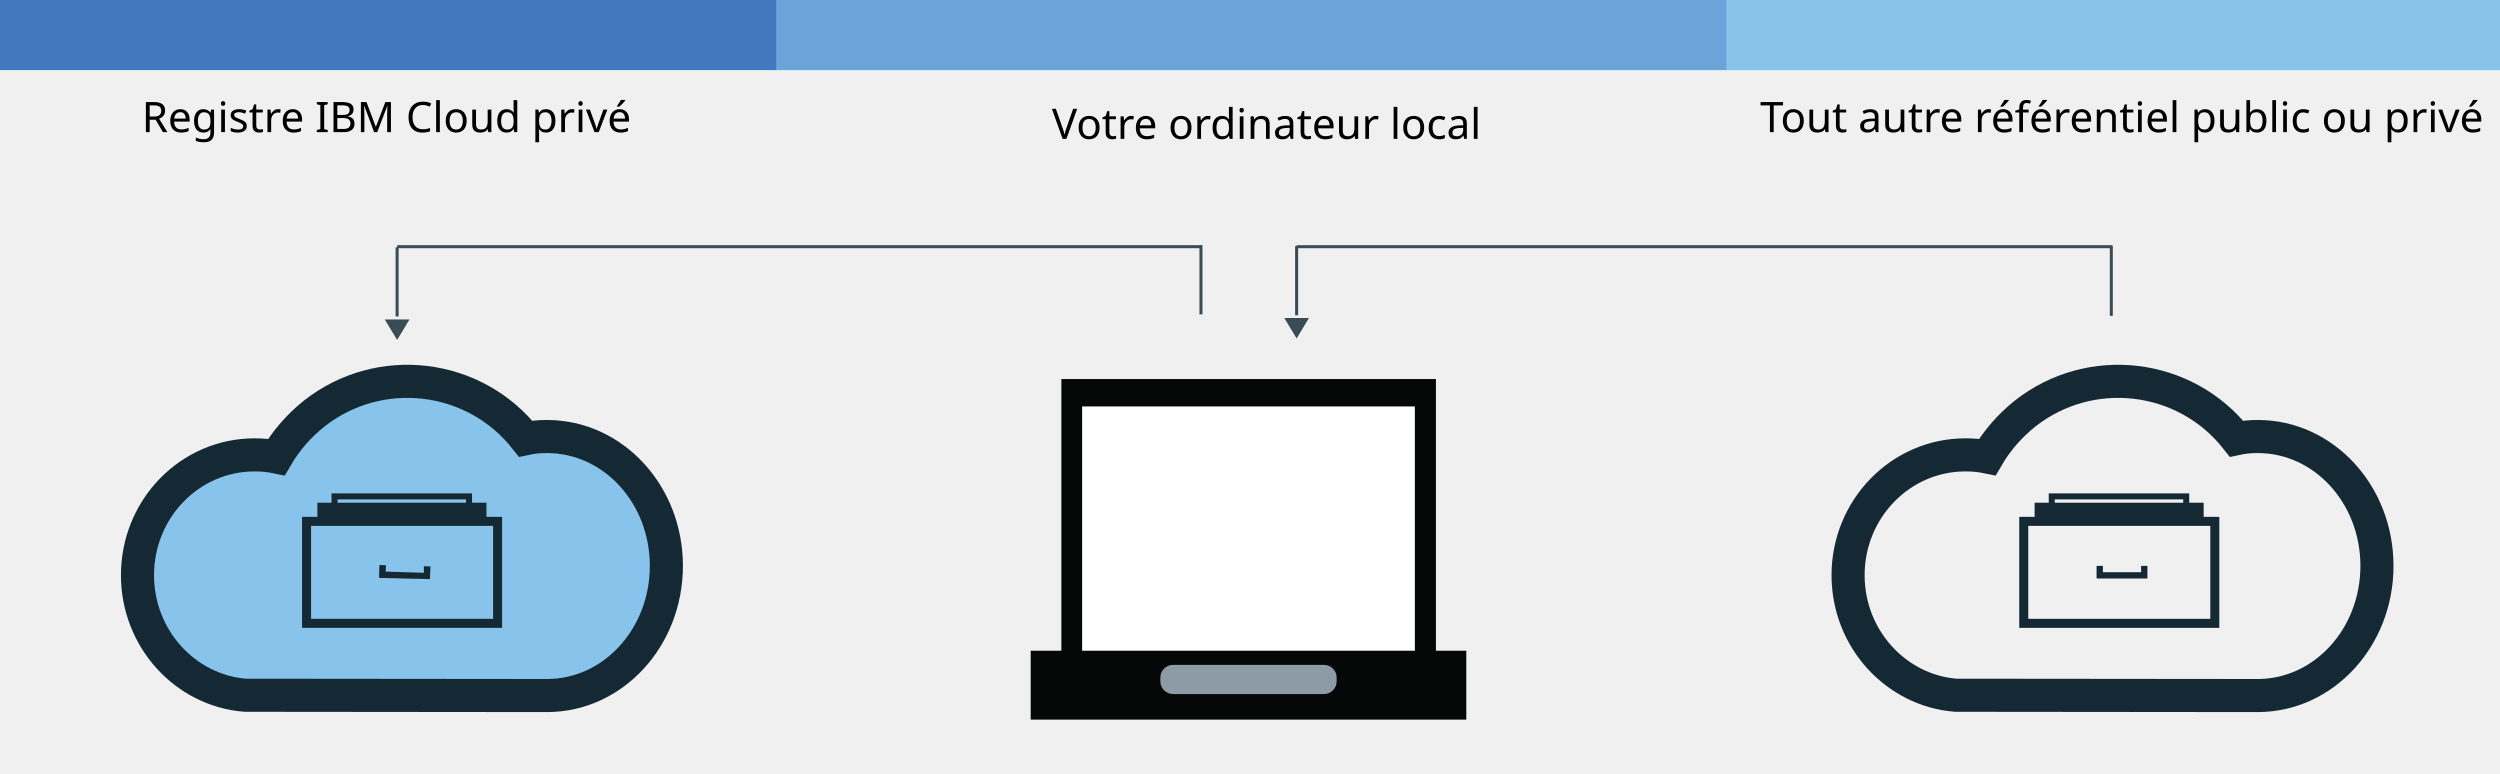
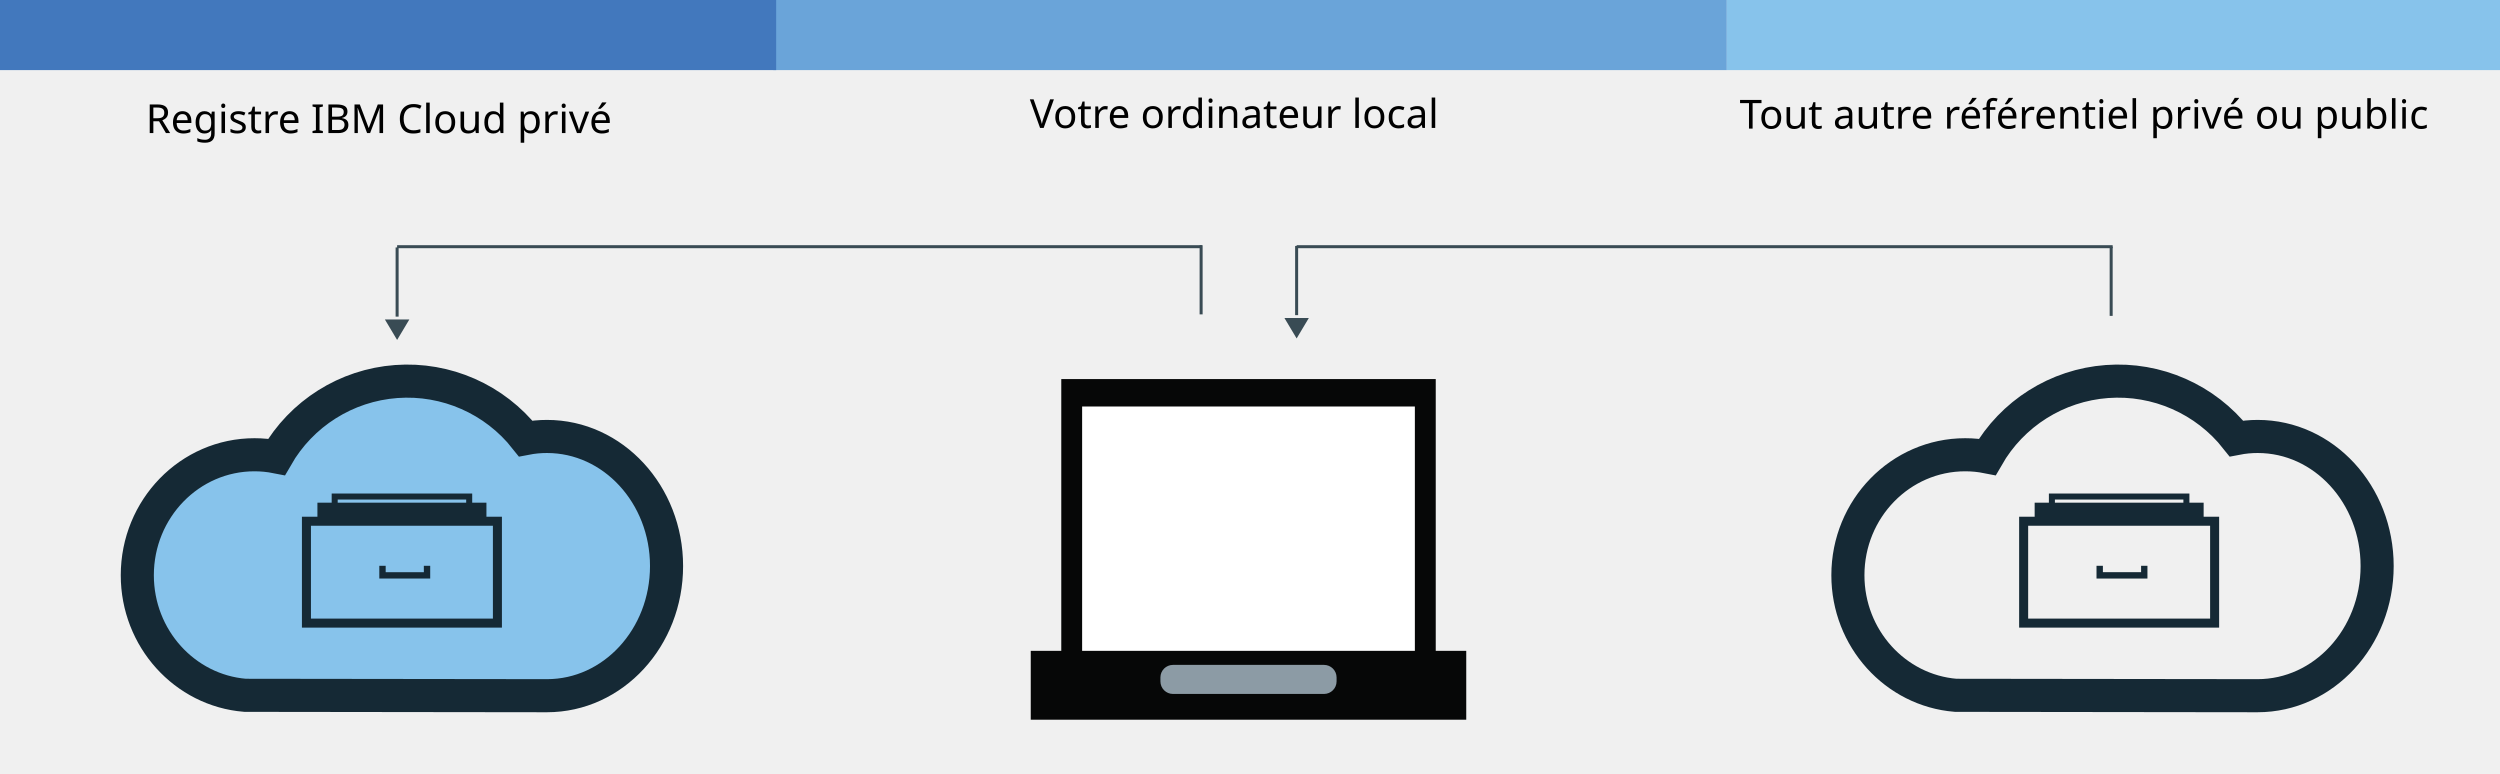
- <svg xmlns="http://www.w3.org/2000/svg" version="1.1" x="0px" y="0px" viewBox="0 0 831 257" style="enable-background:new 0 0 831 257;" xml:space="preserve" id="svg2">
-   <defs id="defs138">
- 	
- 	
- 	
- 	
- 	
- 	
- 	
- 	
- 	
- 	
- 	
- 	
- 	
- 	
- 	
- 	
- 	
- 	
- 	
- 	
- 	
- 	
- 	
- 	
- 	
- 	
- 	
- 	
- 	
- 	
- 	
- </defs>
-   <style type="text/css" id="style4">
- 	.st0{fill:#6AA4D9;}
- 	.st1{fill:#87C3EB;}
- 	.st2{fill:#394B54;}
- 	.st3{fill:#4278BD;}
- 	.st4{fill:none;stroke:#394B54;stroke-miterlimit:10;}
- 	.st5{fill:none;stroke:#152935;stroke-width:11;stroke-miterlimit:10;}
- 	.st6{fill:#060707;}
- 	.st7{fill:#FFFFFF;}
- 	.st8{fill:#8C9BA5;}
- 	.st9{fill:none;stroke:#152935;stroke-width:3;stroke-miterlimit:10;}
- 	.st10{fill:none;stroke:#152935;stroke-width:6;stroke-miterlimit:10;}
- 	.st11{fill:none;stroke:#152935;stroke-width:2;stroke-miterlimit:10;}
- 	.st12{fill:#152935;}
- 	.st13{font-family:'IBMPlexSans';}
- 	.st14{font-size:14px;}
- 	.st15{clip-path:url(#SVGID_2_);}
- </style>
-   <g id="Layer_1">
-     <rect x="257" class="st0" width="317" height="23.3" id="rect9" />
-     <rect x="574" class="st1" width="257" height="23.3" id="rect11" />
-     <polygon class="st2" points="127.9,106.2 132,113 136.1,106.2  " id="polygon13" />
-     <rect class="st3" width="258" height="23.3" id="rect15" />
-     <line class="st4" x1="132" y1="82" x2="399.5" y2="82" id="line17" />
-     <line class="st4" x1="701.8" y1="82" x2="701.8" y2="105" id="line19" />
-     <line class="st4" x1="132" y1="82.2" x2="132" y2="105.2" id="line21" />
-     <polygon class="st2" points="426.9,105.7 431,112.5 435.1,105.7  " id="polygon23" />
-     <line class="st4" x1="431" y1="81.8" x2="431" y2="104.8" id="line25" />
-     <line class="st4" x1="399.2" y1="81.5" x2="399.2" y2="104.5" id="line27" />
-     <line class="st4" x1="431" y1="82" x2="702.2" y2="82" id="line29" />
-     <path class="st1" d="M181.8,145.1c-2.4,0-4.8,0.2-7.1,0.7c-17.1-21.7-48.6-25.4-70.3-8.3c-5,4-9.3,8.9-12.5,14.4   c-2.4-0.5-4.9-0.7-7.3-0.7c-21.5,0-38.9,17.9-38.9,40c0,21,15.8,38.3,35.8,39.9l100.1,0.1h0.2c22,0,39.7-19.3,39.7-43.1   S203.8,145.1,181.8,145.1z" id="path31" />
-     <path class="st5" d="M181.8,145.1c-2.4,0-4.8,0.2-7.1,0.7c-17.1-21.7-48.6-25.4-70.3-8.3c-5,4-9.3,8.9-12.5,14.4   c-2.4-0.5-4.9-0.7-7.3-0.7c-21.5,0-38.9,17.9-38.9,40c0,21,15.8,38.3,35.8,39.9l100.1,0.1h0.2c22,0,39.7-19.3,39.7-43.1   S203.8,145.1,181.8,145.1z" id="path33" />
-     <path class="st5" d="M750.5,145.1c-2.4,0-4.8,0.2-7.1,0.7c-17.1-21.7-48.6-25.4-70.3-8.3c-5,4-9.3,8.9-12.5,14.4   c-2.4-0.5-4.9-0.7-7.3-0.7c-21.5,0-39,17.9-39,40c0,21,15.8,38.3,35.8,39.9l100.1,0.1h0.2c22,0,39.7-19.3,39.7-43.1   S772.4,145.1,750.5,145.1z" id="path35" />
-     <rect x="352.8" y="126" class="st6" width="124.5" height="90.7" id="rect37" />
-     <rect x="361.9" y="137.3" class="st7" width="106.2" height="77.4" id="rect39" />
-     <path class="st7" d="M470.3,216.9H359.7v-81.8h110.6V216.9z M364.1,212.5h101.8v-73H364.1V212.5z" id="path41" />
-     <rect x="342.6" y="216.3" class="st6" width="144.8" height="22.9" id="rect43" />
-     <path class="st8" d="M389.9,221h50.2c2.3,0,4.2,1.9,4.2,4.2v1.3c0,2.3-1.9,4.2-4.2,4.2h-50.2c-2.3,0-4.2-1.9-4.2-4.2v-1.3   C385.7,222.9,387.6,221,389.9,221z" id="path45" />
-     <rect x="672.7" y="173.3" class="st9" width="63.5" height="33.9" id="rect47" />
-     <line class="st10" x1="676.3" y1="170.1" x2="732.5" y2="170.1" id="line49" />
-     <rect x="682" y="165" class="st11" width="44.7" height="5" id="rect51" />
-     <polygon class="st12" points="711.7,190.2 699,190.2 699,188.1 696.9,188.1 696.9,192.3 713.8,192.3 713.8,188.1 711.7,188.1  " id="polygon53" />
-     <rect x="101.9" y="173.3" class="st9" width="63.5" height="33.9" id="rect55" />
-     <line class="st10" x1="105.5" y1="170.1" x2="161.7" y2="170.1" id="line57" />
-     <rect x="111.2" y="165" class="st11" width="44.7" height="5" id="rect59" />
-     <polygon class="st12" points="140.9,190.4 128.2,190 128.3,187.9 126.1,187.8 126,192.1 142.9,192.5 143.1,188.3 140.9,188.2  " id="polygon61" />
+ <svg xmlns="http://www.w3.org/2000/svg" id="8a2151fb-88ef-457d-b7ec-bfa7f1e3e656" data-name="Layer 1" viewBox="0 0 831 257" version="1.1">
+   <defs id="defs112" />
+   <path id="ce3f00cc-62b2-43ff-97de-39f90dd8ffae" data-name="&lt;Path&gt;" d="M257,0H574V23.3H257Z" fill="#6aa4d9" />
+   <path id="148a5eb6-df88-4f33-b362-d3d8ce114c44" data-name="&lt;Path&gt;" d="M574,0H831V23.3H574Z" fill="#87c3eb" />
+   <g id="10fb2a08-3ee6-4061-96fb-31503b7362b3" data-name="&lt;Group&gt;">
+     <path id="d03ee414-6941-420c-8859-22e16f18125c" data-name="&lt;Path&gt;" d="M127.94,106.2,132,113l4.06-6.8Z" fill="#394b54" />
  </g>
-   <text style="font-size:14px;font-family:IBMPlexSans" id="text64" class="st13 st14" x="47.13" y="43.93">Registre IBM Cloud privé </text>
-   <text style="font-size:14px;font-family:IBMPlexSans" id="text66" class="st13 st14" x="55.47" y="43.93" />
-   <text style="font-size:14px;font-family:IBMPlexSans" id="text68" class="st13 st14" x="64.11" y="43.93" />
-   <text style="font-size:14px;font-family:IBMPlexSans" id="text70" class="st13 st14" x="70.87" y="43.93" />
-   <text style="font-size:14px;font-family:IBMPlexSans" id="text72" class="st13 st14" x="78.35" y="43.93" />
-   <text style="font-size:14px;font-family:IBMPlexSans" id="text74" class="st13 st14" x="83.21" y="43.93"> </text>
-   <text style="font-size:14px;font-family:IBMPlexSans" id="text76" class="st13 st14" x="163.33" y="43.93"> </text>
-   <text style="font-size:14px;font-family:IBMPlexSans" id="text78" class="st13 st14" x="168.4" y="43.93" />
-   <text style="font-size:14px;font-family:IBMPlexSans" id="text80" class="st13 st14" x="186.97" y="43.93"> </text>
-   <text style="font-size:14px;font-family:IBMPlexSans" id="text82" class="st13 st14" x="193.69" y="43.93"> </text>
-   <text style="font-size:14px;font-family:IBMPlexSans" id="text84" class="st13 st14" x="198.61" y="43.93"> </text>
-   <text style="font-size:14px;font-family:IBMPlexSans" id="text86" class="st13 st14" x="203.89" y="43.93"> </text>
-   <text style="font-size:14px;font-family:IBMPlexSans" id="text100" class="st13 st14" x="360.16" y="43.93"> </text>
-   <text style="font-size:14px;font-family:IBMPlexSans" id="text102" class="st13 st14" x="417.67" y="43.93" />
-   <text style="font-size:14px;font-family:IBMPlexSans" id="text104" class="st13 st14" x="424.63" y="43.93"> </text>
-   <text style="font-size:14px;font-family:IBMPlexSans" id="text106" class="st13 st14" x="460.76" y="43.93"> </text>
-   <text style="font-size:14px;font-family:IBMPlexSans" id="text108" class="st13 st14" x="465.62" y="43.93"> </text>
-   <text style="font-size:14px;font-family:IBMPlexSans" id="text110" class="st13 st14" x="585.06" y="43.93">Tout autre référentiel public ou privé </text>
-   <text style="font-size:14px;font-family:IBMPlexSans" id="text112" class="st13 st14" x="594.03" y="43.93"> </text>
-   <text style="font-size:14px;font-family:IBMPlexSans" id="text114" class="st13 st14" x="601.87" y="43.93"> </text>
-   <text style="font-size:14px;font-family:IBMPlexSans" id="text116" class="st13 st14" x="723.88" y="43.93"> </text>
-   <text style="font-size:14px;font-family:IBMPlexSans" id="text118" class="st13 st14" x="730.64" y="43.93"> </text>
-   <text style="font-size:14px;font-family:IBMPlexSans" id="text120" class="st13 st14" x="738.12" y="43.93"> </text>
-   <text style="font-size:14px;font-family:IBMPlexSans" id="text122" class="st13 st14" x="742.98" y="43.93"> </text>
-   <text style="font-size:14px;font-family:IBMPlexSans" id="text124" class="st13 st14" x="753.97" y="43.93"> </text>
-   <text style="font-size:14px;font-family:IBMPlexSans" id="text126" class="st13 st14" x="759.04" y="43.93"> </text>
-   <text style="font-size:14px;font-family:IBMPlexSans" id="text128" class="st13 st14" x="793" y="43.93"> </text>
-   <text style="font-size:14px;font-family:IBMPlexSans" id="text130" class="st13 st14" x="797.86" y="43.93"> </text>
-   <text style="font-size:14px;font-family:IBMPlexSans" id="text132" class="st13 st14" x="805.7" y="43.93"> </text>
-   <text style="font-size:14px;font-family:IBMPlexSans" id="text134" class="st13 st14" x="810.98" y="43.93"> </text>
-   <text style="font-size:14px;font-family:IBMPlexSans" id="text110-3" class="st13 st14" x="349.654" y="46.165">Votre ordinateur local</text>
+   <path id="525b2ac2-ea9d-4fbc-81b4-7cdf198de918" data-name="&lt;Path&gt;" d="M0,0H258V23.3H0Z" fill="#4278bd" />
+   <path id="fdf0b69f-7cd4-4857-b183-b2c9fd283bb3" data-name="&lt;Path&gt;" d="M132,82H399.5" fill="none" stroke="#394b54" stroke-miterlimit="10" />
+   <path id="725f6b61-84ed-46aa-8879-94041a5dc3b2" data-name="&lt;Path&gt;" d="M701.75,82v23" fill="none" stroke="#394b54" stroke-miterlimit="10" />
+   <path id="f14214fe-9ec7-4377-b205-8f4ce22a05f0" data-name="&lt;Path&gt;" d="M132,82.25v23" fill="none" stroke="#394b54" stroke-miterlimit="10" />
+   <g id="0d3a2756-a2a9-4c79-85d8-608b49695707" data-name="&lt;Group&gt;">
+     <path id="a1c9d864-a7e8-4305-96a8-5d2074e5e43d" data-name="&lt;Path&gt;" d="M426.94,105.7l4.06,6.8,4.06-6.8Z" fill="#394b54" />
+   </g>
+   <path id="cc7e49e3-3eba-454e-856d-6a9389a1ceba" data-name="&lt;Path&gt;" d="M431,81.75v23" fill="none" stroke="#394b54" stroke-miterlimit="10" />
+   <path id="a572a3a7-b452-42dc-a0eb-e07307168d5e" data-name="&lt;Path&gt;" d="M399.25,81.5v23" fill="none" stroke="#394b54" stroke-miterlimit="10" />
+   <path id="832a1625-3329-4785-8f1f-f75e9f3d0886" data-name="&lt;Path&gt;" d="M431,82H702.25" fill="none" stroke="#394b54" stroke-miterlimit="10" />
+   <rect x="399.5" y="71.5" width="15.5" height="19.5" fill="none" id="rect57" />
+   <path id="e99522dd-adef-4ce5-907d-8d91b47a08df" data-name="&lt;Path&gt;" d="M181.82,145.08a36.89,36.89,0,0,0-7.09.68,50.09,50.09,0,0,0-82.8,6.12,37.83,37.83,0,0,0-7.34-.72c-21.52,0-38.95,17.93-38.95,40.05,0,21,15.77,38.28,35.83,39.91l100.13.13h.22c22,0,39.74-19.29,39.74-43.09S203.77,145.08,181.82,145.08Z" fill="#87c3eb" stroke="#152935" stroke-miterlimit="10" stroke-width="11" />
+   <path id="74fb0e0b-4e9a-4824-966c-126e2122dded" data-name="&lt;Path&gt;" d="M750.47,145.08a36.89,36.89,0,0,0-7.09.68,50.09,50.09,0,0,0-82.8,6.12,37.83,37.83,0,0,0-7.34-.72c-21.52,0-39,17.93-39,40.05,0,21,15.77,38.28,35.83,39.91l100.13.13h.22c21.95,0,39.74-19.29,39.74-43.09S772.42,145.08,750.47,145.08Z" fill="none" stroke="#152935" stroke-miterlimit="10" stroke-width="11" />
+   <rect id="ddb78052-7939-4cde-86aa-aba469e38c3c" data-name="&lt;Rectangle&gt;" x="352.77" y="126" width="124.47" height="90.67" fill="#060707" />
+   <g id="27dd9f5f-0f34-410a-9cf2-659aefd6a2b5" data-name="&lt;Group&gt;">
+     <rect id="51b79e7b-4bcb-450f-984a-f5ca3bdec73d" data-name="&lt;Rectangle&gt;" x="361.89" y="137.31" width="106.23" height="77.38" fill="#fff" />
+     <path id="c087a8f1-5c69-46b5-bd51-f99d212f1f93" data-name="&lt;Compound Path&gt;" d="M470.3,216.88H359.7V135.12H470.3ZM364.08,212.5H465.92v-73H364.08Z" fill="#fff" />
+   </g>
+   <rect id="b63eb18c-b563-4bb9-aa60-2655b87aa2d9" data-name="&lt;Rectangle&gt;" x="342.62" y="216.34" width="144.76" height="22.89" fill="#060707" />
+   <rect id="f69ebd71-33c6-4c84-9b71-528ee9676ebb" data-name="&lt;Rectangle&gt;" x="385.72" y="221.01" width="58.56" height="9.66" rx="4.18" ry="4.18" fill="#8c9ba5" />
+   <rect x="672.66" y="173.26" width="63.48" height="33.86" fill="none" stroke="#152935" stroke-miterlimit="10" stroke-width="3" id="rect67" />
+   <line x1="676.32" y1="170.09" x2="732.49" y2="170.09" fill="none" stroke="#152935" stroke-miterlimit="10" stroke-width="6" id="line69" />
+   <rect x="682.05" y="165.05" width="44.71" height="5.03" fill="none" stroke="#152935" stroke-miterlimit="10" stroke-width="2" id="rect71" />
+   <path d="M711.7,190.19H699v-2.12h-2.12v4.24h16.93v-4.24H711.7Z" fill="#152935" id="path73" />
+   <rect x="101.86" y="173.26" width="63.48" height="33.86" fill="none" stroke="#152935" stroke-miterlimit="10" stroke-width="3" id="rect75" />
+   <line x1="105.51" y1="170.09" x2="161.69" y2="170.09" fill="none" stroke="#152935" stroke-miterlimit="10" stroke-width="6" id="line77" />
+   <rect x="111.25" y="165.05" width="44.71" height="5.03" fill="none" stroke="#152935" stroke-miterlimit="10" stroke-width="2" id="rect79" />
+   <path d="M140.89,190.19H128.2v-2.12h-2.12v4.24H143v-4.24h-2.12Z" fill="#152935" id="path81" />
+   <text xml:space="preserve" style="font-style:normal;font-weight:normal;font-size:18.667px;line-height:1.25;font-family:sans-serif;letter-spacing:0px;word-spacing:0px;fill:#000000;fill-opacity:1;stroke:none" x="48.474" y="44.236" id="text118">
+     <tspan id="tspan116" x="48.474" y="44.236" style="font-size:13.333px">Registre IBM Cloud privé</tspan>
+   </text>
+   <text xml:space="preserve" style="font-style:normal;font-weight:normal;font-size:18.667px;line-height:1.25;font-family:sans-serif;letter-spacing:0px;word-spacing:0px;fill:#000000;fill-opacity:1;stroke:none" x="342.318" y="42.535" id="text122">
+     <tspan id="tspan120" x="342.318" y="42.535" style="font-size:13.333px">Votre ordinateur local</tspan>
+   </text>
+   <text xml:space="preserve" style="font-style:normal;font-weight:normal;font-size:18.667px;line-height:1.25;font-family:sans-serif;letter-spacing:0px;word-spacing:0px;fill:#000000;fill-opacity:1;stroke:none" x="578.254" y="42.742" id="text126">
+     <tspan id="tspan124" x="578.254" y="42.742" style="font-size:13.333px">Tout autre référentiel privé ou public</tspan>
+   </text>
</svg>
